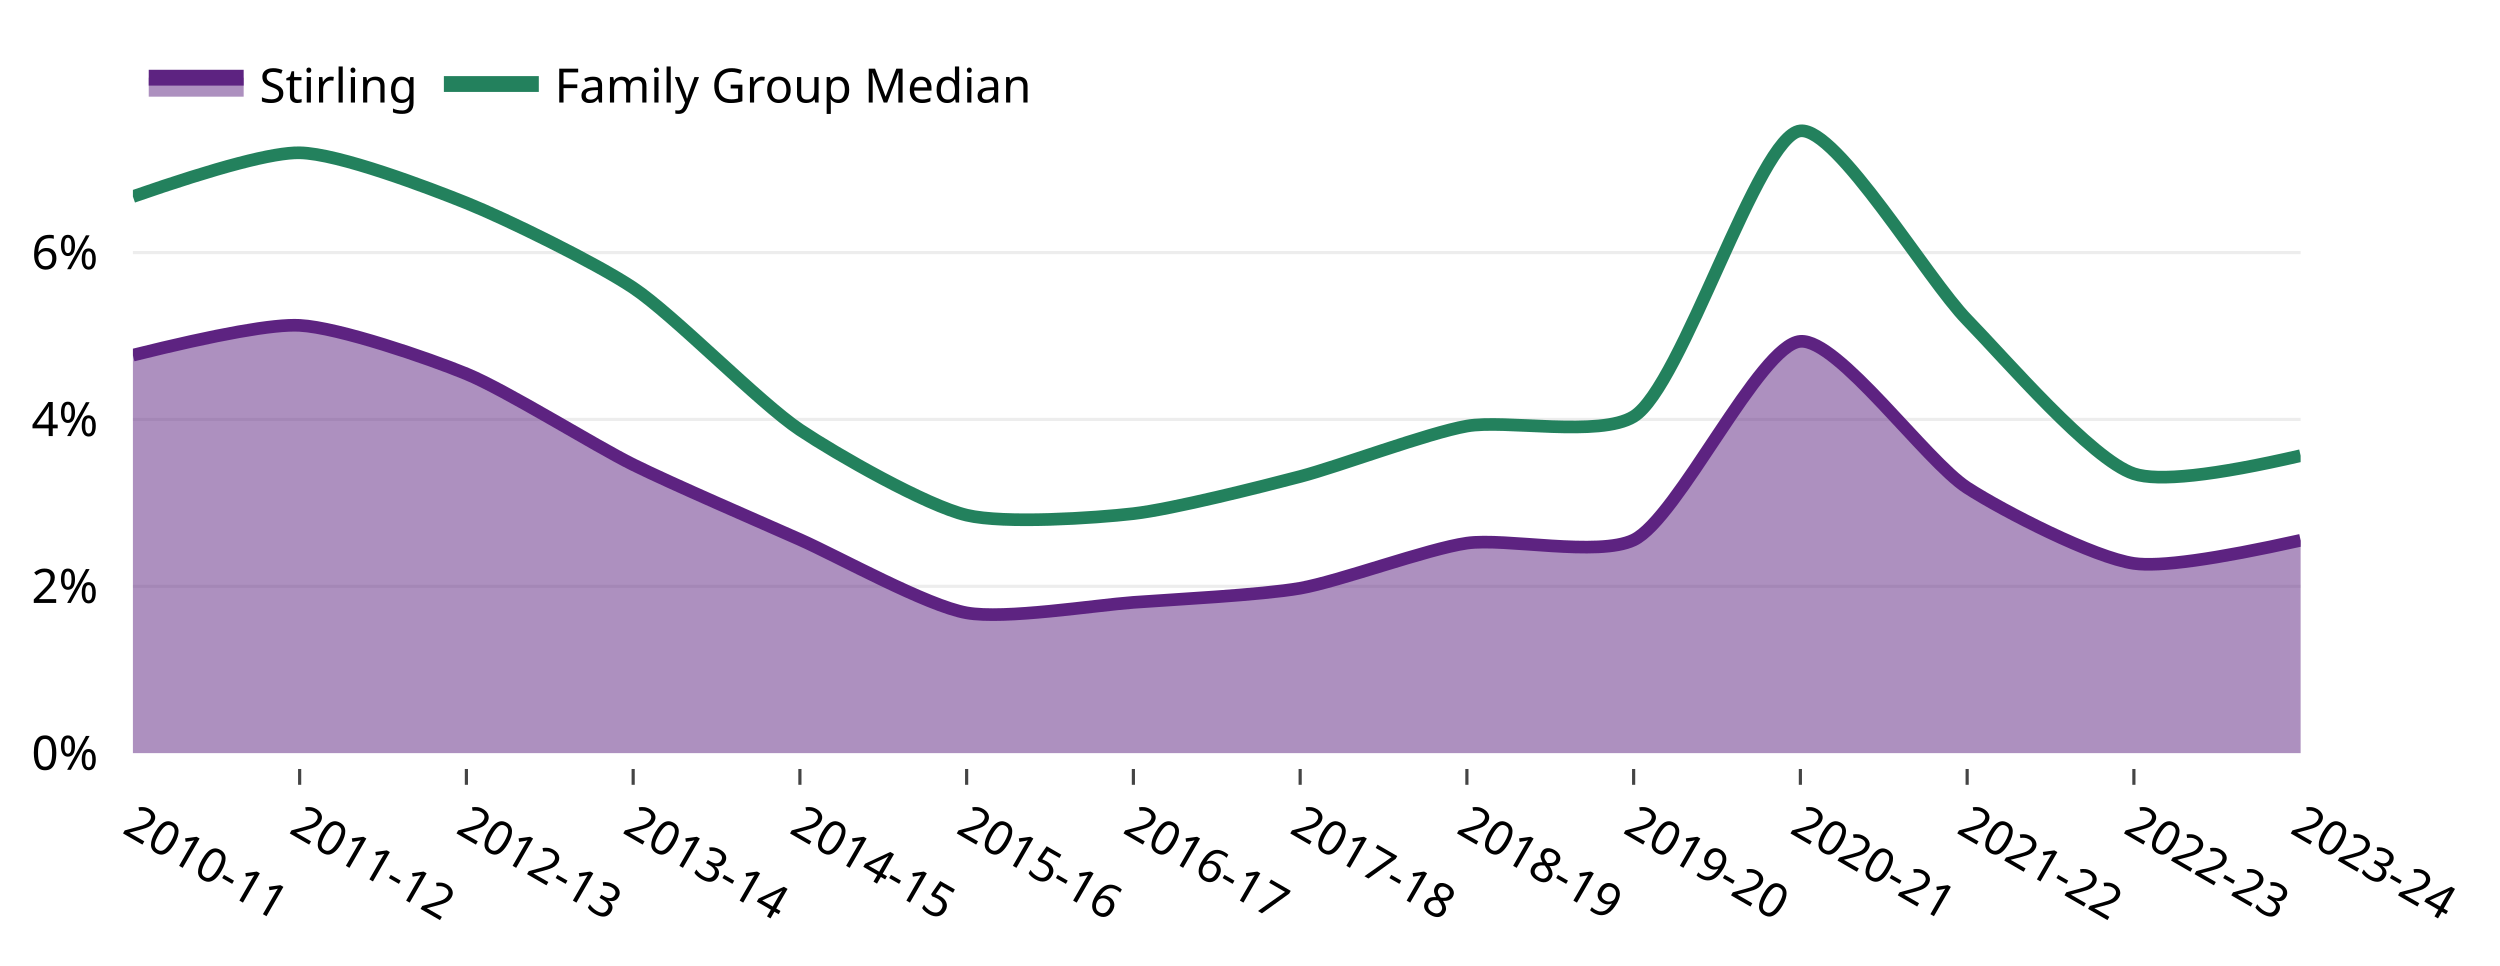
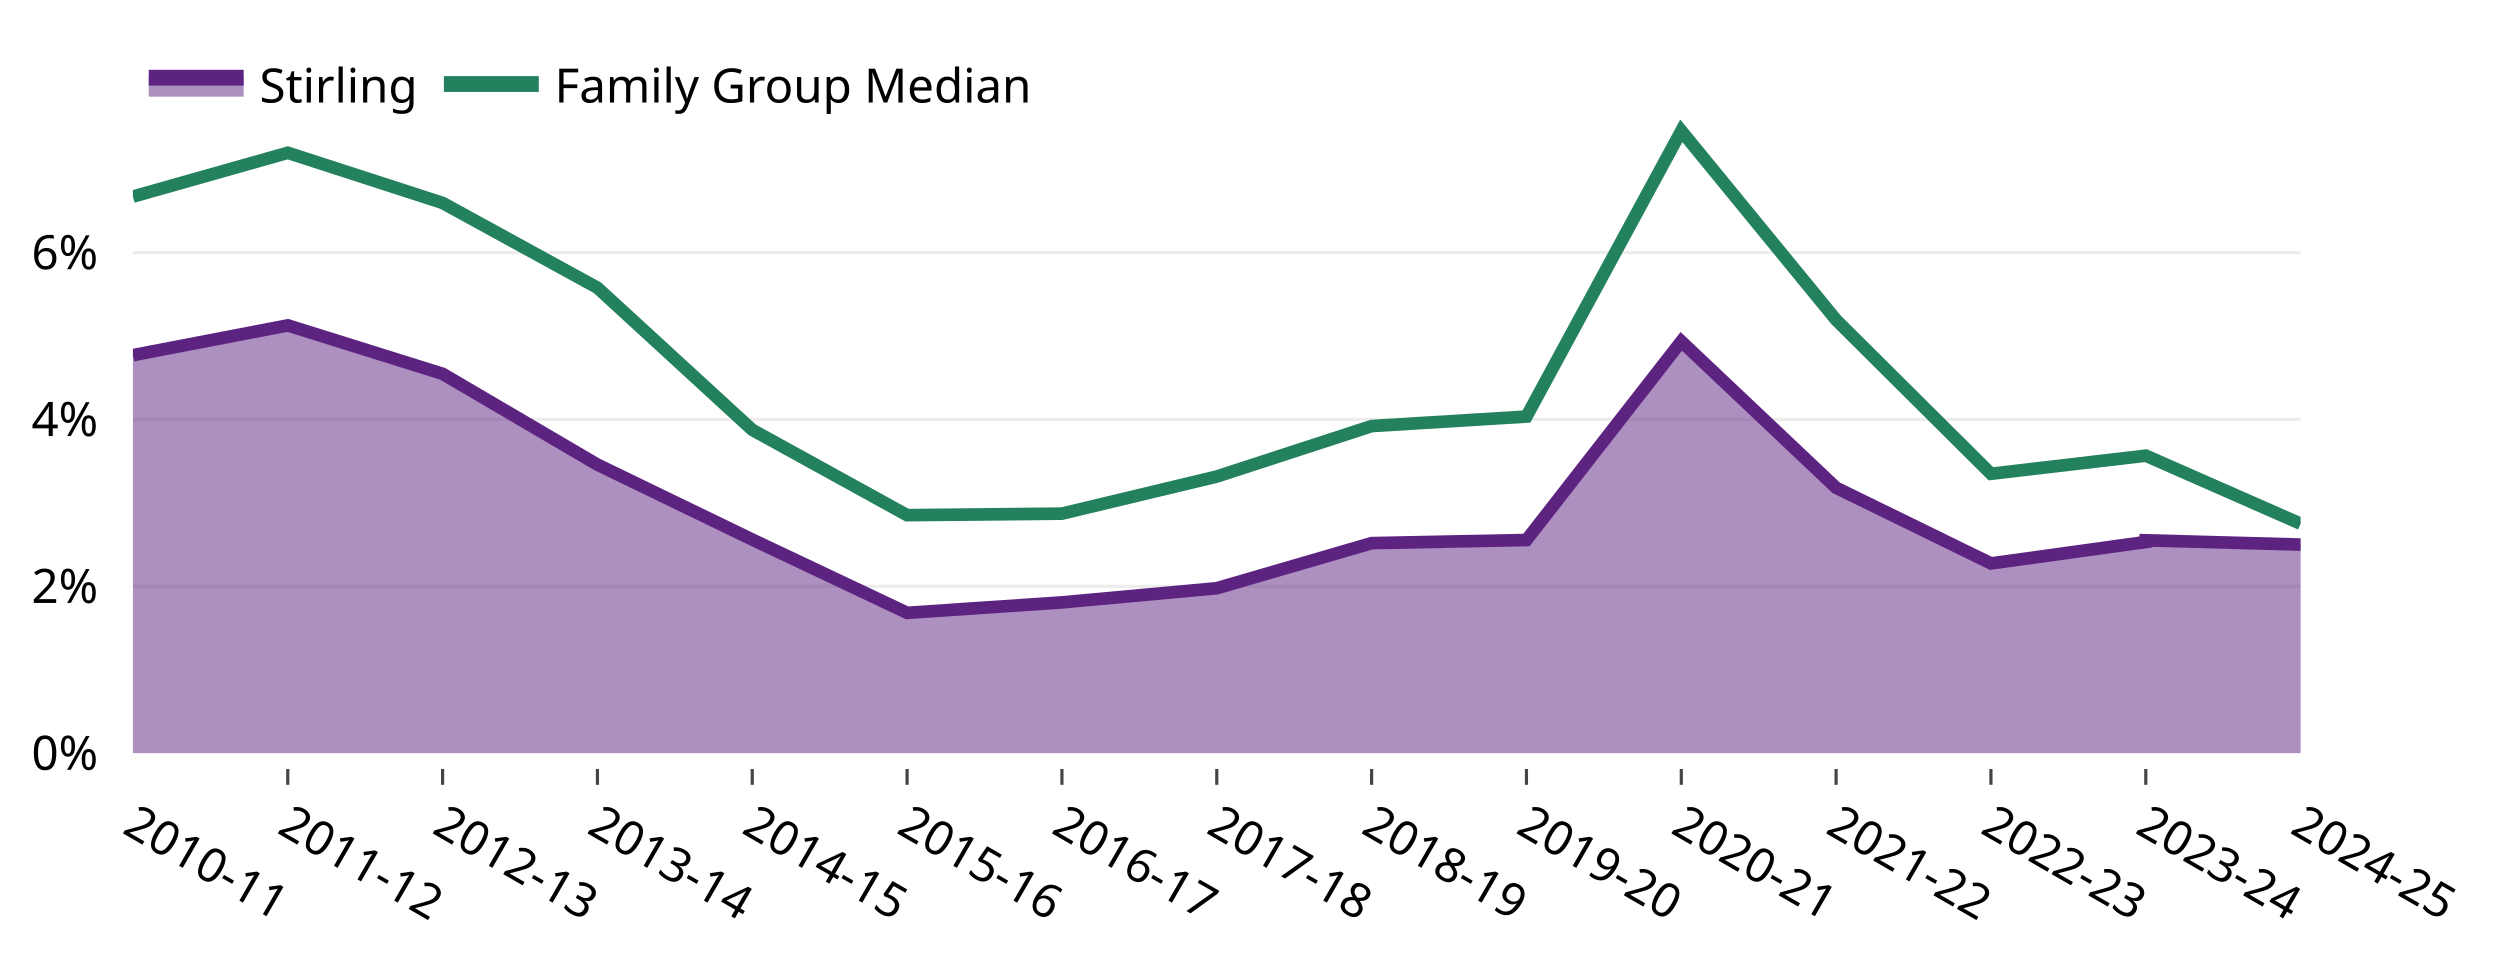
<svg xmlns="http://www.w3.org/2000/svg" class="main-svg" width="790" height="305" style="" viewBox="0 0 790 305">
  <rect x="0" y="0" width="790" height="305" style="fill: rgb(255, 255, 255); fill-opacity: 1;" />
-   <defs id="defs-c5d8ff">
+   <defs id="defs-04a93e">
    <g class="clips">
-       <clipPath id="clipc5d8ffxyplot" class="plotclip">
+       <clipPath id="clip04a93exyplot" class="plotclip">
        <rect width="685" height="207" />
      </clipPath>
-       <clipPath class="axesclip" id="clipc5d8ffx">
+       <clipPath class="axesclip" id="clip04a93ex">
        <rect x="42" y="0" width="685" height="305" />
      </clipPath>
-       <clipPath class="axesclip" id="clipc5d8ffy">
+       <clipPath class="axesclip" id="clip04a93ey">
        <rect x="0" y="31" width="790" height="207" />
      </clipPath>
-       <clipPath class="axesclip" id="clipc5d8ffxy">
+       <clipPath class="axesclip" id="clip04a93exy">
        <rect x="42" y="31" width="685" height="207" />
      </clipPath>
    </g>
    <g class="gradients" />
    <g class="patterns" />
  </defs>
  <g class="bglayer">
    <rect class="bg" x="32" y="21" width="705" height="227" style="fill: rgb(0, 0, 0); fill-opacity: 0; stroke-width: 0;" />
  </g>
  <g class="layer-below">
    <g class="imagelayer" />
    <g class="shapelayer" />
  </g>
  <g class="cartesianlayer">
    <g class="subplot xy">
      <g class="layer-subplot">
        <g class="shapelayer" />
        <g class="imagelayer" />
      </g>
      <g class="minor-gridlayer">
        <g class="x" />
        <g class="y" />
      </g>
      <g class="gridlayer">
        <g class="x">
-           <path class="xgrid crisp" transform="translate(94.69,0)" d="M0,31v207" style="stroke: rgb(255, 255, 255); stroke-opacity: 1; stroke-width: 1px;" />
-           <path class="xgrid crisp" transform="translate(147.38,0)" d="M0,31v207" style="stroke: rgb(255, 255, 255); stroke-opacity: 1; stroke-width: 1px;" />
-           <path class="xgrid crisp" transform="translate(200.08,0)" d="M0,31v207" style="stroke: rgb(255, 255, 255); stroke-opacity: 1; stroke-width: 1px;" />
-           <path class="xgrid crisp" transform="translate(252.77,0)" d="M0,31v207" style="stroke: rgb(255, 255, 255); stroke-opacity: 1; stroke-width: 1px;" />
-           <path class="xgrid crisp" transform="translate(305.46,0)" d="M0,31v207" style="stroke: rgb(255, 255, 255); stroke-opacity: 1; stroke-width: 1px;" />
-           <path class="xgrid crisp" transform="translate(358.15,0)" d="M0,31v207" style="stroke: rgb(255, 255, 255); stroke-opacity: 1; stroke-width: 1px;" />
-           <path class="xgrid crisp" transform="translate(410.85,0)" d="M0,31v207" style="stroke: rgb(255, 255, 255); stroke-opacity: 1; stroke-width: 1px;" />
-           <path class="xgrid crisp" transform="translate(463.54,0)" d="M0,31v207" style="stroke: rgb(255, 255, 255); stroke-opacity: 1; stroke-width: 1px;" />
-           <path class="xgrid crisp" transform="translate(516.23,0)" d="M0,31v207" style="stroke: rgb(255, 255, 255); stroke-opacity: 1; stroke-width: 1px;" />
-           <path class="xgrid crisp" transform="translate(568.92,0)" d="M0,31v207" style="stroke: rgb(255, 255, 255); stroke-opacity: 1; stroke-width: 1px;" />
-           <path class="xgrid crisp" transform="translate(621.62,0)" d="M0,31v207" style="stroke: rgb(255, 255, 255); stroke-opacity: 1; stroke-width: 1px;" />
-           <path class="xgrid crisp" transform="translate(674.31,0)" d="M0,31v207" style="stroke: rgb(255, 255, 255); stroke-opacity: 1; stroke-width: 1px;" />
+           <path class="xgrid crisp" transform="translate(90.93,0)" d="M0,31v207" style="stroke: rgb(255, 255, 255); stroke-opacity: 1; stroke-width: 1px;" />
+           <path class="xgrid crisp" transform="translate(139.86,0)" d="M0,31v207" style="stroke: rgb(255, 255, 255); stroke-opacity: 1; stroke-width: 1px;" />
+           <path class="xgrid crisp" transform="translate(188.79,0)" d="M0,31v207" style="stroke: rgb(255, 255, 255); stroke-opacity: 1; stroke-width: 1px;" />
+           <path class="xgrid crisp" transform="translate(237.71,0)" d="M0,31v207" style="stroke: rgb(255, 255, 255); stroke-opacity: 1; stroke-width: 1px;" />
+           <path class="xgrid crisp" transform="translate(286.64,0)" d="M0,31v207" style="stroke: rgb(255, 255, 255); stroke-opacity: 1; stroke-width: 1px;" />
+           <path class="xgrid crisp" transform="translate(335.57,0)" d="M0,31v207" style="stroke: rgb(255, 255, 255); stroke-opacity: 1; stroke-width: 1px;" />
+           <path class="xgrid crisp" transform="translate(384.5,0)" d="M0,31v207" style="stroke: rgb(255, 255, 255); stroke-opacity: 1; stroke-width: 1px;" />
+           <path class="xgrid crisp" transform="translate(433.43,0)" d="M0,31v207" style="stroke: rgb(255, 255, 255); stroke-opacity: 1; stroke-width: 1px;" />
+           <path class="xgrid crisp" transform="translate(482.36,0)" d="M0,31v207" style="stroke: rgb(255, 255, 255); stroke-opacity: 1; stroke-width: 1px;" />
+           <path class="xgrid crisp" transform="translate(531.29,0)" d="M0,31v207" style="stroke: rgb(255, 255, 255); stroke-opacity: 1; stroke-width: 1px;" />
+           <path class="xgrid crisp" transform="translate(580.21,0)" d="M0,31v207" style="stroke: rgb(255, 255, 255); stroke-opacity: 1; stroke-width: 1px;" />
+           <path class="xgrid crisp" transform="translate(629.14,0)" d="M0,31v207" style="stroke: rgb(255, 255, 255); stroke-opacity: 1; stroke-width: 1px;" />
+           <path class="xgrid crisp" transform="translate(678.07,0)" d="M0,31v207" style="stroke: rgb(255, 255, 255); stroke-opacity: 1; stroke-width: 1px;" />
        </g>
        <g class="y">
          <path class="ygrid crisp" transform="translate(0,185.27)" d="M42,0h685" style="stroke: rgb(237, 237, 237); stroke-opacity: 1; stroke-width: 1px;" />
          <path class="ygrid crisp" transform="translate(0,132.54)" d="M42,0h685" style="stroke: rgb(237, 237, 237); stroke-opacity: 1; stroke-width: 1px;" />
          <path class="ygrid crisp" transform="translate(0,79.81)" d="M42,0h685" style="stroke: rgb(237, 237, 237); stroke-opacity: 1; stroke-width: 1px;" />
        </g>
      </g>
      <g class="zerolinelayer">
        <path class="yzl zl crisp" transform="translate(0,238)" d="M42,0h685" style="stroke: rgb(255, 255, 255); stroke-opacity: 1; stroke-width: 2px;" />
      </g>
      <path class="xlines-below" />
      <path class="ylines-below" />
      <g class="overlines-below" />
      <g class="xaxislayer-below" />
      <g class="yaxislayer-below" />
      <g class="overaxes-below" />
-       <g class="plot" transform="translate(42,31)" clip-path="url(#clipc5d8ffxyplot)">
+       <g class="plot" transform="translate(42,31)" clip-path="url(#clip04a93exyplot)">
        <g class="scatterlayer mlayer">
-           <g class="trace scatter trace5494fc" style="stroke-miterlimit: 2;">
+           <g class="trace scatter trace81803b" style="stroke-miterlimit: 2;">
            <g class="fills">
              <g>
-                 <path class="js-fill" d="M685,207L0,207L0,81.23Q40.47,71.17 52.69,71.82C65.06,72.48 93.35,82.17 105.38,87.13C117.96,92.31 145.67,109.67 158.08,115.83C170.26,121.87 198.46,134.03 210.77,139.5C223.05,144.96 250.89,160.43 263.46,162.66C275.5,164.8 303.86,160.26 316.15,159.35C328.45,158.44 356.65,157.03 368.85,154.88C381.24,152.7 409.14,142.4 421.54,140.63C433.73,138.89 463.02,145 474.23,139.64C488.21,132.96 514.11,77.85 526.92,76.87C538.77,75.97 566.67,114.77 579.62,123.13C591.38,130.72 619.75,145.22 632.31,147.04Q644.36,148.79 685,139.74" style="fill: rgb(93, 35, 129); fill-opacity: 0.5; stroke-width: 0;" />
+                 <path class="js-fill" d="M685,207L0,207L0,81.23Q0,81.23 0,81.23C0,81.23 0,81.23 0,81.23C0,81.23 0,81.23 0,81.23C0,81.23 0,81.23 0,81.23C0,81.23 0,81.23 0,81.23C0,81.23 0,81.23 0,81.23C0,81.23 0,81.23 0,81.23C0,81.23 48.93,71.82 48.93,71.82C48.93,71.82 48.93,71.82 48.93,71.82C48.93,71.82 48.93,71.82 48.93,71.82C48.93,71.82 48.93,71.82 48.93,71.82C48.93,71.82 48.93,71.82 48.93,71.82C48.93,71.82 48.93,71.82 48.93,71.82C48.93,71.82 48.93,71.82 48.93,71.82C48.93,71.82 48.93,71.82 48.93,71.82C48.93,71.82 97.86,87.13 97.86,87.13C97.86,87.13 97.86,87.13 97.86,87.13C97.86,87.13 97.86,87.13 97.86,87.13C97.86,87.13 97.86,87.13 97.86,87.13C97.86,87.13 97.86,87.13 97.86,87.13C97.86,87.13 97.86,87.13 97.86,87.13C97.86,87.13 97.86,87.13 97.86,87.13C97.86,87.13 97.86,87.13 97.86,87.13C97.86,87.13 146.79,115.83 146.79,115.83C146.79,115.83 146.79,115.83 146.79,115.83C146.79,115.83 146.79,115.83 146.79,115.83C146.79,115.83 146.79,115.83 146.79,115.83C146.79,115.83 146.79,115.83 146.79,115.83C146.79,115.83 146.79,115.83 146.79,115.83C146.79,115.83 146.79,115.83 146.79,115.83C146.79,115.83 146.79,115.83 146.79,115.83C146.79,115.83 195.71,139.5 195.71,139.5C195.71,139.5 195.71,139.5 195.71,139.5C195.71,139.5 195.71,139.5 195.71,139.5C195.71,139.5 195.71,139.5 195.71,139.5C195.71,139.5 195.71,139.5 195.71,139.5C195.71,139.5 195.71,139.5 195.71,139.5C195.71,139.5 195.71,139.5 195.71,139.5C195.71,139.5 195.71,139.5 195.71,139.5C195.71,139.5 244.64,162.66 244.64,162.66C244.64,162.66 244.64,162.66 244.64,162.66C244.64,162.66 244.64,162.66 244.64,162.66C244.64,162.66 244.64,162.66 244.64,162.66C244.64,162.66 244.64,162.66 244.64,162.66C244.64,162.66 244.64,162.66 244.64,162.66C244.64,162.66 244.64,162.66 244.64,162.66C244.64,162.66 244.64,162.66 244.64,162.66C244.64,162.66 293.57,159.35 293.57,159.35C293.57,159.35 293.57,159.35 293.57,159.35C293.57,159.35 293.57,159.35 293.57,159.35C293.57,159.35 293.57,159.35 293.57,159.35C293.57,159.35 293.57,159.35 293.57,159.35C293.57,159.35 293.57,159.35 293.57,159.35C293.57,159.35 293.57,159.35 293.57,159.35C293.57,159.35 293.57,159.35 293.57,159.35C293.57,159.35 342.5,154.88 342.5,154.88C342.5,154.88 342.5,154.88 342.5,154.88C342.5,154.88 342.5,154.88 342.5,154.88C342.5,154.88 342.5,154.88 342.5,154.88C342.5,154.88 342.5,154.88 342.5,154.88C342.5,154.88 342.5,154.88 342.5,154.88C342.5,154.88 342.5,154.88 342.5,154.88C342.5,154.88 342.5,154.88 342.5,154.88C342.5,154.88 391.43,140.63 391.43,140.63C391.43,140.63 391.43,140.63 391.43,140.63C391.43,140.63 391.43,140.63 391.43,140.63C391.43,140.63 391.43,140.63 391.43,140.63C391.43,140.63 391.43,140.63 391.43,140.63C391.43,140.63 391.43,140.63 391.43,140.63C391.43,140.63 391.43,140.63 391.43,140.63C391.43,140.63 391.43,140.63 391.43,140.63C391.43,140.63 440.36,139.64 440.36,139.64C440.36,139.64 440.36,139.64 440.36,139.64C440.36,139.64 440.36,139.64 440.36,139.64C440.36,139.64 440.36,139.64 440.36,139.64C440.36,139.64 440.36,139.64 440.36,139.64C440.36,139.64 440.36,139.64 440.36,139.64C440.36,139.64 440.36,139.64 440.36,139.64C440.36,139.64 440.36,139.64 440.36,139.64C440.36,139.64 489.29,76.87 489.29,76.87C489.29,76.87 489.29,76.87 489.29,76.87C489.29,76.87 489.29,76.87 489.29,76.87C489.29,76.87 489.29,76.87 489.29,76.87C489.29,76.87 489.29,76.87 489.29,76.87C489.29,76.87 489.29,76.87 489.29,76.87C489.29,76.87 489.29,76.87 489.29,76.87C489.29,76.87 489.29,76.87 489.29,76.87C489.29,76.87 538.21,123.13 538.21,123.13C538.21,123.13 538.21,123.13 538.21,123.13C538.21,123.13 538.21,123.13 538.21,123.13C538.21,123.13 538.21,123.13 538.21,123.13C538.21,123.13 538.21,123.13 538.21,123.13C538.21,123.13 538.21,123.13 538.21,123.13C538.21,123.13 538.21,123.13 538.21,123.13C538.21,123.13 538.21,123.13 538.21,123.13C538.21,123.13 587.14,147.04 587.14,147.04C587.14,147.04 587.14,147.04 587.14,147.04C587.14,147.04 587.14,147.04 587.14,147.04C587.14,147.04 587.14,147.04 587.14,147.04C587.14,147.04 587.14,147.04 587.14,147.04C587.14,147.04 587.14,147.04 587.14,147.04C587.14,147.04 587.14,147.04 587.14,147.04C587.14,147.04 587.14,147.04 587.14,147.04C587.14,147.04 636.07,140.27 636.07,140.27C636.07,140.27 636.07,140.27 636.07,140.27C636.07,140.27 636.07,140.27 636.07,140.27C636.07,140.27 636.07,140.27 636.07,140.27C636.07,140.27 636.07,139.74 636.07,139.74C636.07,139.74 636.07,139.74 636.07,139.74C636.07,139.74 636.07,139.74 636.07,139.74C636.07,139.74 636.07,139.74 636.07,139.74Q636.07,139.74 685,141.09" style="fill: rgb(93, 35, 129); fill-opacity: 0.5; stroke-width: 0;" />
              </g>
            </g>
            <g class="errorbars" />
            <g class="lines">
-               <path class="js-line" d="M0,81.23Q40.47,71.17 52.69,71.82C65.06,72.48 93.35,82.17 105.38,87.13C117.96,92.31 145.67,109.67 158.08,115.83C170.26,121.87 198.46,134.03 210.77,139.5C223.05,144.96 250.89,160.43 263.46,162.66C275.5,164.8 303.86,160.26 316.15,159.35C328.45,158.44 356.65,157.03 368.85,154.88C381.24,152.7 409.14,142.4 421.54,140.63C433.73,138.89 463.02,145 474.23,139.64C488.21,132.96 514.11,77.85 526.92,76.87C538.77,75.97 566.67,114.77 579.62,123.13C591.38,130.72 619.75,145.22 632.31,147.04Q644.36,148.79 685,139.74" style="vector-effect: none; fill: none; stroke: rgb(93, 35, 129); stroke-opacity: 1; stroke-width: 4px; opacity: 1;" />
+               <path class="js-line" d="M0,81.23Q0,81.23 0,81.23C0,81.23 0,81.23 0,81.23C0,81.23 0,81.23 0,81.23C0,81.23 0,81.23 0,81.23C0,81.23 0,81.23 0,81.23C0,81.23 0,81.23 0,81.23C0,81.23 0,81.23 0,81.23C0,81.23 48.93,71.82 48.93,71.82C48.93,71.82 48.93,71.82 48.93,71.82C48.93,71.82 48.93,71.82 48.93,71.82C48.93,71.82 48.93,71.82 48.93,71.82C48.93,71.82 48.93,71.82 48.93,71.82C48.93,71.82 48.93,71.82 48.93,71.82C48.93,71.82 48.93,71.82 48.93,71.82C48.93,71.82 48.93,71.82 48.93,71.82C48.93,71.82 97.86,87.13 97.86,87.13C97.86,87.13 97.86,87.13 97.86,87.13C97.86,87.13 97.86,87.13 97.86,87.13C97.86,87.13 97.86,87.13 97.86,87.13C97.86,87.13 97.86,87.13 97.86,87.13C97.86,87.13 97.86,87.13 97.86,87.13C97.86,87.13 97.86,87.13 97.86,87.13C97.86,87.13 97.86,87.13 97.86,87.13C97.86,87.13 146.79,115.83 146.79,115.83C146.79,115.83 146.79,115.83 146.79,115.83C146.79,115.83 146.79,115.83 146.79,115.83C146.79,115.83 146.79,115.83 146.79,115.83C146.79,115.83 146.79,115.83 146.79,115.83C146.79,115.83 146.79,115.83 146.79,115.83C146.79,115.83 146.79,115.83 146.79,115.83C146.79,115.83 146.79,115.83 146.79,115.83C146.79,115.83 195.71,139.5 195.71,139.5C195.71,139.5 195.71,139.5 195.71,139.5C195.71,139.5 195.71,139.5 195.71,139.5C195.71,139.5 195.71,139.5 195.71,139.5C195.71,139.5 195.71,139.5 195.71,139.5C195.71,139.5 195.71,139.5 195.71,139.5C195.71,139.5 195.71,139.5 195.71,139.5C195.71,139.5 195.71,139.5 195.71,139.5C195.71,139.5 244.64,162.66 244.64,162.66C244.64,162.66 244.64,162.66 244.64,162.66C244.64,162.66 244.64,162.66 244.64,162.66C244.64,162.66 244.64,162.66 244.64,162.66C244.64,162.66 244.64,162.66 244.64,162.66C244.64,162.66 244.64,162.66 244.64,162.66C244.64,162.66 244.64,162.66 244.64,162.66C244.64,162.66 244.64,162.66 244.64,162.66C244.64,162.66 293.57,159.35 293.57,159.35C293.57,159.35 293.57,159.35 293.57,159.35C293.57,159.35 293.57,159.35 293.57,159.35C293.57,159.35 293.57,159.35 293.57,159.35C293.57,159.35 293.57,159.35 293.57,159.35C293.57,159.35 293.57,159.35 293.57,159.35C293.57,159.35 293.57,159.35 293.57,159.35C293.57,159.35 293.57,159.35 293.57,159.35C293.57,159.35 342.5,154.88 342.5,154.88C342.5,154.88 342.5,154.88 342.5,154.88C342.5,154.88 342.5,154.88 342.5,154.88C342.5,154.88 342.5,154.88 342.5,154.88C342.5,154.88 342.5,154.88 342.5,154.88C342.5,154.88 342.5,154.88 342.5,154.88C342.5,154.88 342.5,154.88 342.5,154.88C342.5,154.88 342.5,154.88 342.5,154.88C342.5,154.88 391.43,140.63 391.43,140.63C391.43,140.63 391.43,140.63 391.43,140.63C391.43,140.63 391.43,140.63 391.43,140.63C391.43,140.63 391.43,140.63 391.43,140.63C391.43,140.63 391.43,140.63 391.43,140.63C391.43,140.63 391.43,140.63 391.43,140.63C391.43,140.63 391.43,140.63 391.43,140.63C391.43,140.63 391.43,140.63 391.43,140.63C391.43,140.63 440.36,139.64 440.36,139.64C440.36,139.64 440.36,139.64 440.36,139.64C440.36,139.64 440.36,139.64 440.36,139.64C440.36,139.64 440.36,139.64 440.36,139.64C440.36,139.64 440.36,139.64 440.36,139.64C440.36,139.64 440.36,139.64 440.36,139.64C440.36,139.64 440.36,139.64 440.36,139.64C440.36,139.64 440.36,139.64 440.36,139.64C440.36,139.64 489.29,76.87 489.29,76.87C489.29,76.87 489.29,76.87 489.29,76.87C489.29,76.87 489.29,76.87 489.29,76.87C489.29,76.87 489.29,76.87 489.29,76.87C489.29,76.87 489.29,76.87 489.29,76.87C489.29,76.87 489.29,76.87 489.29,76.87C489.29,76.87 489.29,76.87 489.29,76.87C489.29,76.87 489.29,76.87 489.29,76.87C489.29,76.87 538.21,123.13 538.21,123.13C538.21,123.13 538.21,123.13 538.21,123.13C538.21,123.13 538.21,123.13 538.21,123.13C538.21,123.13 538.21,123.13 538.21,123.13C538.21,123.13 538.21,123.13 538.21,123.13C538.21,123.13 538.21,123.13 538.21,123.13C538.21,123.13 538.21,123.13 538.21,123.13C538.21,123.13 538.21,123.13 538.21,123.13C538.21,123.13 587.14,147.04 587.14,147.04C587.14,147.04 587.14,147.04 587.14,147.04C587.14,147.04 587.14,147.04 587.14,147.04C587.14,147.04 587.14,147.04 587.14,147.04C587.14,147.04 587.14,147.04 587.14,147.04C587.14,147.04 587.14,147.04 587.14,147.04C587.14,147.04 587.14,147.04 587.14,147.04C587.14,147.04 587.14,147.04 587.14,147.04C587.14,147.04 636.07,140.27 636.07,140.27C636.07,140.27 636.07,140.27 636.07,140.27C636.07,140.27 636.07,140.27 636.07,140.27C636.07,140.27 636.07,140.27 636.07,140.27C636.07,140.27 636.07,139.74 636.07,139.74C636.07,139.74 636.07,139.74 636.07,139.74C636.07,139.74 636.07,139.74 636.07,139.74C636.07,139.74 636.07,139.74 636.07,139.74Q636.07,139.74 685,141.09" style="vector-effect: none; fill: none; stroke: rgb(93, 35, 129); stroke-opacity: 1; stroke-width: 4px; opacity: 1;" />
            </g>
            <g class="points" />
            <g class="text" />
          </g>
-           <g class="trace scatter trace2c789a" style="stroke-miterlimit: 2; opacity: 1;">
+           <g class="trace scatter trace2695cb" style="stroke-miterlimit: 2; opacity: 1;">
            <g class="fills" />
            <g class="errorbars" />
            <g class="lines">
-               <path class="js-line" d="M0,31.12Q40.43,17.06 52.69,17.28C65.02,17.5 93.3,28.28 105.38,33.13C117.9,38.15 146.23,52.04 158.08,59.94C170.9,68.49 197.96,96.26 210.77,104.83C222.62,112.75 250.79,128.8 263.46,131.79C275.42,134.61 303.93,132.71 316.15,131.31C328.52,129.89 356.61,122.79 368.85,119.58C381.21,116.34 409.11,105.84 421.54,103.64C433.71,101.48 463.41,107.26 474.23,100.63C489.45,91.3 513.67,11.64 526.92,10.35C538.49,9.22 566.98,57.17 579.62,70.09C591.61,82.35 618.94,114.3 632.31,118.71Q643.81,122.5 685,112.99" style="vector-effect: none; fill: none; stroke: rgb(35, 129, 93); stroke-opacity: 1; stroke-width: 4px; opacity: 1;" />
+               <path class="js-line" d="M0,31.12Q0,31.12 0,31.12C0,31.12 0,31.12 0,31.12C0,31.12 0,31.12 0,31.12C0,31.12 0,31.12 0,31.12C0,31.12 0,31.12 0,31.12C0,31.12 0,31.12 0,31.12C0,31.12 0,31.12 0,31.12C0,31.12 48.93,17.28 48.93,17.28C48.93,17.28 48.93,17.28 48.93,17.28C48.93,17.28 48.93,17.28 48.93,17.28C48.93,17.28 48.93,17.28 48.93,17.28C48.93,17.28 48.93,17.28 48.93,17.28C48.93,17.28 48.93,17.28 48.93,17.28C48.93,17.28 48.93,17.28 48.93,17.28C48.93,17.28 48.93,17.28 48.93,17.28C48.93,17.28 97.86,33.13 97.86,33.13C97.86,33.13 97.86,33.13 97.86,33.13C97.86,33.13 97.86,33.13 97.86,33.13C97.86,33.13 97.86,33.13 97.86,33.13C97.86,33.13 97.86,33.13 97.86,33.13C97.86,33.13 97.86,33.13 97.86,33.13C97.86,33.13 97.86,33.13 97.86,33.13C97.86,33.13 97.86,33.13 97.86,33.13C97.86,33.13 146.79,59.94 146.79,59.94C146.79,59.94 146.79,59.94 146.79,59.94C146.79,59.94 146.79,59.94 146.79,59.94C146.79,59.94 146.79,59.94 146.79,59.94C146.79,59.94 146.79,59.94 146.79,59.94C146.79,59.94 146.79,59.94 146.79,59.94C146.79,59.94 146.79,59.94 146.79,59.94C146.79,59.94 146.79,59.94 146.79,59.94C146.79,59.94 195.71,104.83 195.71,104.83C195.71,104.83 195.71,104.83 195.71,104.83C195.71,104.83 195.71,104.83 195.71,104.83C195.71,104.83 195.71,104.83 195.71,104.83C195.71,104.83 195.71,104.83 195.71,104.83C195.71,104.83 195.71,104.83 195.71,104.83C195.71,104.83 195.71,104.83 195.71,104.83C195.71,104.83 195.71,104.83 195.71,104.83C195.71,104.83 244.64,131.79 244.64,131.79C244.64,131.79 244.64,131.79 244.64,131.79C244.64,131.79 244.64,131.79 244.64,131.79C244.64,131.79 244.64,131.79 244.64,131.79C244.64,131.79 244.64,131.79 244.64,131.79C244.64,131.79 244.64,131.79 244.64,131.79C244.64,131.79 244.64,131.79 244.64,131.79C244.64,131.79 244.64,131.79 244.64,131.79C244.64,131.79 293.57,131.31 293.57,131.31C293.57,131.31 293.57,131.31 293.57,131.31C293.57,131.31 293.57,131.31 293.57,131.31C293.57,131.31 293.57,131.31 293.57,131.31C293.57,131.31 293.57,131.31 293.57,131.31C293.57,131.31 293.57,131.31 293.57,131.31C293.57,131.31 293.57,131.31 293.57,131.31C293.57,131.31 293.57,131.31 293.57,131.31C293.57,131.31 342.5,119.58 342.5,119.58C342.5,119.58 342.5,119.58 342.5,119.58C342.5,119.58 342.5,119.58 342.5,119.58C342.5,119.58 342.5,119.58 342.5,119.58C342.5,119.58 342.5,119.58 342.5,119.58C342.5,119.58 342.5,119.58 342.5,119.58C342.5,119.58 342.5,119.58 342.5,119.58C342.5,119.58 342.5,119.58 342.5,119.58C342.5,119.58 391.43,103.64 391.43,103.64C391.43,103.64 391.43,103.64 391.43,103.64C391.43,103.64 391.43,103.64 391.43,103.64C391.43,103.64 391.43,103.64 391.43,103.64C391.43,103.64 391.43,103.64 391.43,103.64C391.43,103.64 391.43,103.64 391.43,103.64C391.43,103.64 391.43,103.64 391.43,103.64C391.43,103.64 391.43,103.64 391.43,103.64C391.43,103.64 440.36,100.63 440.36,100.63C440.36,100.63 440.36,100.63 440.36,100.63C440.36,100.63 440.36,100.63 440.36,100.63C440.36,100.63 440.36,100.63 440.36,100.63C440.36,100.63 440.36,100.63 440.36,100.63C440.36,100.63 440.36,100.63 440.36,100.63C440.36,100.63 440.36,100.63 440.36,100.63C440.36,100.63 440.36,100.63 440.36,100.63C440.36,100.63 489.29,10.35 489.29,10.35C489.29,10.35 489.29,10.35 489.29,10.35C489.29,10.35 489.29,10.35 489.29,10.35C489.29,10.35 489.29,10.35 489.29,10.35C489.29,10.35 489.29,10.35 489.29,10.35C489.29,10.35 489.29,10.35 489.29,10.35C489.29,10.35 489.29,10.35 489.29,10.35C489.29,10.35 489.29,10.35 489.29,10.35C489.29,10.35 538.21,70.09 538.21,70.09C538.21,70.09 538.21,70.09 538.21,70.09C538.21,70.09 538.21,70.09 538.21,70.09C538.21,70.09 538.21,70.09 538.21,70.09C538.21,70.09 538.21,70.09 538.21,70.09C538.21,70.09 538.21,70.09 538.21,70.09C538.21,70.09 538.21,70.09 538.21,70.09C538.21,70.09 538.21,70.09 538.21,70.09C538.21,70.09 587.14,118.71 587.14,118.71C587.14,118.71 587.14,118.71 587.14,118.71C587.14,118.71 587.14,118.71 587.14,118.71C587.14,118.71 587.14,118.71 587.14,118.71C587.14,118.71 587.14,118.71 587.14,118.71C587.14,118.71 587.14,118.71 587.14,118.71C587.14,118.71 587.14,118.71 587.14,118.71C587.14,118.71 587.14,118.71 587.14,118.71C587.14,118.71 636.07,112.99 636.07,112.99C636.07,112.99 636.07,112.99 636.07,112.99C636.07,112.99 636.07,112.99 636.07,112.99C636.07,112.99 636.07,112.99 636.07,112.99C636.07,112.99 636.07,112.99 636.07,112.99C636.07,112.99 636.07,112.99 636.07,112.99C636.07,112.99 636.07,112.99 636.07,112.99C636.07,112.99 636.07,112.99 636.07,112.99Q636.07,112.99 685,134.5" style="vector-effect: none; fill: none; stroke: rgb(35, 129, 93); stroke-opacity: 1; stroke-width: 4px; opacity: 1;" />
            </g>
            <g class="points" />
            <g class="text" />
          </g>
        </g>
      </g>
      <g class="overplot" />
      <path class="xlines-above crisp" d="" style="fill: none; stroke-width: 1px; stroke: rgb(0, 0, 0); stroke-opacity: 0;" />
      <path class="ylines-above crisp" d="M0,0" style="fill: none;" />
      <g class="overlines-above" />
      <g class="xaxislayer-above">
-         <path class="xtick ticks crisp" d="M0,248v-5" transform="translate(94.69,0)" style="stroke: rgb(68, 68, 68); stroke-opacity: 1; stroke-width: 1px;" />
-         <path class="xtick ticks crisp" d="M0,248v-5" transform="translate(147.38,0)" style="stroke: rgb(68, 68, 68); stroke-opacity: 1; stroke-width: 1px;" />
-         <path class="xtick ticks crisp" d="M0,248v-5" transform="translate(200.08,0)" style="stroke: rgb(68, 68, 68); stroke-opacity: 1; stroke-width: 1px;" />
-         <path class="xtick ticks crisp" d="M0,248v-5" transform="translate(252.77,0)" style="stroke: rgb(68, 68, 68); stroke-opacity: 1; stroke-width: 1px;" />
-         <path class="xtick ticks crisp" d="M0,248v-5" transform="translate(305.46,0)" style="stroke: rgb(68, 68, 68); stroke-opacity: 1; stroke-width: 1px;" />
-         <path class="xtick ticks crisp" d="M0,248v-5" transform="translate(358.15,0)" style="stroke: rgb(68, 68, 68); stroke-opacity: 1; stroke-width: 1px;" />
-         <path class="xtick ticks crisp" d="M0,248v-5" transform="translate(410.85,0)" style="stroke: rgb(68, 68, 68); stroke-opacity: 1; stroke-width: 1px;" />
-         <path class="xtick ticks crisp" d="M0,248v-5" transform="translate(463.54,0)" style="stroke: rgb(68, 68, 68); stroke-opacity: 1; stroke-width: 1px;" />
-         <path class="xtick ticks crisp" d="M0,248v-5" transform="translate(516.23,0)" style="stroke: rgb(68, 68, 68); stroke-opacity: 1; stroke-width: 1px;" />
-         <path class="xtick ticks crisp" d="M0,248v-5" transform="translate(568.92,0)" style="stroke: rgb(68, 68, 68); stroke-opacity: 1; stroke-width: 1px;" />
-         <path class="xtick ticks crisp" d="M0,248v-5" transform="translate(621.62,0)" style="stroke: rgb(68, 68, 68); stroke-opacity: 1; stroke-width: 1px;" />
-         <path class="xtick ticks crisp" d="M0,248v-5" transform="translate(674.31,0)" style="stroke: rgb(68, 68, 68); stroke-opacity: 1; stroke-width: 1px;" />
+         <path class="xtick ticks crisp" d="M0,248v-5" transform="translate(90.93,0)" style="stroke: rgb(68, 68, 68); stroke-opacity: 1; stroke-width: 1px;" />
+         <path class="xtick ticks crisp" d="M0,248v-5" transform="translate(139.86,0)" style="stroke: rgb(68, 68, 68); stroke-opacity: 1; stroke-width: 1px;" />
+         <path class="xtick ticks crisp" d="M0,248v-5" transform="translate(188.79,0)" style="stroke: rgb(68, 68, 68); stroke-opacity: 1; stroke-width: 1px;" />
+         <path class="xtick ticks crisp" d="M0,248v-5" transform="translate(237.71,0)" style="stroke: rgb(68, 68, 68); stroke-opacity: 1; stroke-width: 1px;" />
+         <path class="xtick ticks crisp" d="M0,248v-5" transform="translate(286.64,0)" style="stroke: rgb(68, 68, 68); stroke-opacity: 1; stroke-width: 1px;" />
+         <path class="xtick ticks crisp" d="M0,248v-5" transform="translate(335.57,0)" style="stroke: rgb(68, 68, 68); stroke-opacity: 1; stroke-width: 1px;" />
+         <path class="xtick ticks crisp" d="M0,248v-5" transform="translate(384.5,0)" style="stroke: rgb(68, 68, 68); stroke-opacity: 1; stroke-width: 1px;" />
+         <path class="xtick ticks crisp" d="M0,248v-5" transform="translate(433.43,0)" style="stroke: rgb(68, 68, 68); stroke-opacity: 1; stroke-width: 1px;" />
+         <path class="xtick ticks crisp" d="M0,248v-5" transform="translate(482.36,0)" style="stroke: rgb(68, 68, 68); stroke-opacity: 1; stroke-width: 1px;" />
+         <path class="xtick ticks crisp" d="M0,248v-5" transform="translate(531.29,0)" style="stroke: rgb(68, 68, 68); stroke-opacity: 1; stroke-width: 1px;" />
+         <path class="xtick ticks crisp" d="M0,248v-5" transform="translate(580.21,0)" style="stroke: rgb(68, 68, 68); stroke-opacity: 1; stroke-width: 1px;" />
+         <path class="xtick ticks crisp" d="M0,248v-5" transform="translate(629.14,0)" style="stroke: rgb(68, 68, 68); stroke-opacity: 1; stroke-width: 1px;" />
+         <path class="xtick ticks crisp" d="M0,248v-5" transform="translate(678.07,0)" style="stroke: rgb(68, 68, 68); stroke-opacity: 1; stroke-width: 1px;" />
        <g class="xtick">
          <text text-anchor="start" x="0" y="264" transform="translate(42,0) rotate(30,0,256.5)" style="font-family: 'Segoe UI Semibold'; font-size: 15px; fill: rgb(0, 0, 0); fill-opacity: 1; white-space: pre; opacity: 1;">2010-11</text>
        </g>
        <g class="xtick">
-           <text text-anchor="start" x="0" y="264" transform="translate(94.69,0) rotate(30,0,256.5)" style="font-family: 'Segoe UI Semibold'; font-size: 15px; fill: rgb(0, 0, 0); fill-opacity: 1; white-space: pre; opacity: 1;">2011-12</text>
-         </g>
-         <g class="xtick">
-           <text text-anchor="start" x="0" y="264" transform="translate(147.38,0) rotate(30,0,256.5)" style="font-family: 'Segoe UI Semibold'; font-size: 15px; fill: rgb(0, 0, 0); fill-opacity: 1; white-space: pre; opacity: 1;">2012-13</text>
-         </g>
-         <g class="xtick">
-           <text text-anchor="start" x="0" y="264" transform="translate(200.08,0) rotate(30,0,256.5)" style="font-family: 'Segoe UI Semibold'; font-size: 15px; fill: rgb(0, 0, 0); fill-opacity: 1; white-space: pre; opacity: 1;">2013-14</text>
-         </g>
-         <g class="xtick">
-           <text text-anchor="start" x="0" y="264" transform="translate(252.77,0) rotate(30,0,256.5)" style="font-family: 'Segoe UI Semibold'; font-size: 15px; fill: rgb(0, 0, 0); fill-opacity: 1; white-space: pre; opacity: 1;">2014-15</text>
-         </g>
-         <g class="xtick">
-           <text text-anchor="start" x="0" y="264" transform="translate(305.46,0) rotate(30,0,256.5)" style="font-family: 'Segoe UI Semibold'; font-size: 15px; fill: rgb(0, 0, 0); fill-opacity: 1; white-space: pre; opacity: 1;">2015-16</text>
-         </g>
-         <g class="xtick">
-           <text text-anchor="start" x="0" y="264" transform="translate(358.15,0) rotate(30,0,256.5)" style="font-family: 'Segoe UI Semibold'; font-size: 15px; fill: rgb(0, 0, 0); fill-opacity: 1; white-space: pre; opacity: 1;">2016-17</text>
-         </g>
-         <g class="xtick">
-           <text text-anchor="start" x="0" y="264" transform="translate(410.85,0) rotate(30,0,256.5)" style="font-family: 'Segoe UI Semibold'; font-size: 15px; fill: rgb(0, 0, 0); fill-opacity: 1; white-space: pre; opacity: 1;">2017-18</text>
-         </g>
-         <g class="xtick">
-           <text text-anchor="start" x="0" y="264" transform="translate(463.54,0) rotate(30,0,256.5)" style="font-family: 'Segoe UI Semibold'; font-size: 15px; fill: rgb(0, 0, 0); fill-opacity: 1; white-space: pre; opacity: 1;">2018-19</text>
-         </g>
-         <g class="xtick">
-           <text text-anchor="start" x="0" y="264" transform="translate(516.23,0) rotate(30,0,256.5)" style="font-family: 'Segoe UI Semibold'; font-size: 15px; fill: rgb(0, 0, 0); fill-opacity: 1; white-space: pre; opacity: 1;">2019-20</text>
-         </g>
-         <g class="xtick">
-           <text text-anchor="start" x="0" y="264" transform="translate(568.92,0) rotate(30,0,256.5)" style="font-family: 'Segoe UI Semibold'; font-size: 15px; fill: rgb(0, 0, 0); fill-opacity: 1; white-space: pre; opacity: 1;">2020-21</text>
-         </g>
-         <g class="xtick">
-           <text text-anchor="start" x="0" y="264" transform="translate(621.62,0) rotate(30,0,256.5)" style="font-family: 'Segoe UI Semibold'; font-size: 15px; fill: rgb(0, 0, 0); fill-opacity: 1; white-space: pre; opacity: 1;">2021-22</text>
-         </g>
-         <g class="xtick">
-           <text text-anchor="start" x="0" y="264" transform="translate(674.31,0) rotate(30,0,256.5)" style="font-family: 'Segoe UI Semibold'; font-size: 15px; fill: rgb(0, 0, 0); fill-opacity: 1; white-space: pre; opacity: 1;">2022-23</text>
-         </g>
-         <g class="xtick">
-           <text text-anchor="start" x="0" y="264" transform="translate(727,0) rotate(30,0,256.5)" style="font-family: 'Segoe UI Semibold'; font-size: 15px; fill: rgb(0, 0, 0); fill-opacity: 1; white-space: pre; opacity: 1;">2023-24</text>
+           <text text-anchor="start" x="0" y="264" transform="translate(90.93,0) rotate(30,0,256.5)" style="font-family: 'Segoe UI Semibold'; font-size: 15px; fill: rgb(0, 0, 0); fill-opacity: 1; white-space: pre; opacity: 1;">2011-12</text>
+         </g>
+         <g class="xtick">
+           <text text-anchor="start" x="0" y="264" transform="translate(139.86,0) rotate(30,0,256.5)" style="font-family: 'Segoe UI Semibold'; font-size: 15px; fill: rgb(0, 0, 0); fill-opacity: 1; white-space: pre; opacity: 1;">2012-13</text>
+         </g>
+         <g class="xtick">
+           <text text-anchor="start" x="0" y="264" transform="translate(188.79,0) rotate(30,0,256.5)" style="font-family: 'Segoe UI Semibold'; font-size: 15px; fill: rgb(0, 0, 0); fill-opacity: 1; white-space: pre; opacity: 1;">2013-14</text>
+         </g>
+         <g class="xtick">
+           <text text-anchor="start" x="0" y="264" transform="translate(237.71,0) rotate(30,0,256.5)" style="font-family: 'Segoe UI Semibold'; font-size: 15px; fill: rgb(0, 0, 0); fill-opacity: 1; white-space: pre; opacity: 1;">2014-15</text>
+         </g>
+         <g class="xtick">
+           <text text-anchor="start" x="0" y="264" transform="translate(286.64,0) rotate(30,0,256.5)" style="font-family: 'Segoe UI Semibold'; font-size: 15px; fill: rgb(0, 0, 0); fill-opacity: 1; white-space: pre; opacity: 1;">2015-16</text>
+         </g>
+         <g class="xtick">
+           <text text-anchor="start" x="0" y="264" transform="translate(335.57,0) rotate(30,0,256.5)" style="font-family: 'Segoe UI Semibold'; font-size: 15px; fill: rgb(0, 0, 0); fill-opacity: 1; white-space: pre; opacity: 1;">2016-17</text>
+         </g>
+         <g class="xtick">
+           <text text-anchor="start" x="0" y="264" transform="translate(384.5,0) rotate(30,0,256.5)" style="font-family: 'Segoe UI Semibold'; font-size: 15px; fill: rgb(0, 0, 0); fill-opacity: 1; white-space: pre; opacity: 1;">2017-18</text>
+         </g>
+         <g class="xtick">
+           <text text-anchor="start" x="0" y="264" transform="translate(433.43,0) rotate(30,0,256.5)" style="font-family: 'Segoe UI Semibold'; font-size: 15px; fill: rgb(0, 0, 0); fill-opacity: 1; white-space: pre; opacity: 1;">2018-19</text>
+         </g>
+         <g class="xtick">
+           <text text-anchor="start" x="0" y="264" transform="translate(482.36,0) rotate(30,0,256.5)" style="font-family: 'Segoe UI Semibold'; font-size: 15px; fill: rgb(0, 0, 0); fill-opacity: 1; white-space: pre; opacity: 1;">2019-20</text>
+         </g>
+         <g class="xtick">
+           <text text-anchor="start" x="0" y="264" transform="translate(531.29,0) rotate(30,0,256.5)" style="font-family: 'Segoe UI Semibold'; font-size: 15px; fill: rgb(0, 0, 0); fill-opacity: 1; white-space: pre; opacity: 1;">2020-21</text>
+         </g>
+         <g class="xtick">
+           <text text-anchor="start" x="0" y="264" transform="translate(580.21,0) rotate(30,0,256.5)" style="font-family: 'Segoe UI Semibold'; font-size: 15px; fill: rgb(0, 0, 0); fill-opacity: 1; white-space: pre; opacity: 1;">2021-22</text>
+         </g>
+         <g class="xtick">
+           <text text-anchor="start" x="0" y="264" transform="translate(629.14,0) rotate(30,0,256.5)" style="font-family: 'Segoe UI Semibold'; font-size: 15px; fill: rgb(0, 0, 0); fill-opacity: 1; white-space: pre; opacity: 1;">2022-23</text>
+         </g>
+         <g class="xtick">
+           <text text-anchor="start" x="0" y="264" transform="translate(678.07,0) rotate(30,0,256.5)" style="font-family: 'Segoe UI Semibold'; font-size: 15px; fill: rgb(0, 0, 0); fill-opacity: 1; white-space: pre; opacity: 1;">2023-24</text>
+         </g>
+         <g class="xtick">
+           <text text-anchor="start" x="0" y="264" transform="translate(727,0) rotate(30,0,256.5)" style="font-family: 'Segoe UI Semibold'; font-size: 15px; fill: rgb(0, 0, 0); fill-opacity: 1; white-space: pre; opacity: 1;">2024-25</text>
        </g>
      </g>
      <g class="yaxislayer-above">
        <g class="ytick">
          <text text-anchor="end" x="31" y="5.25" transform="translate(0,238)" style="font-family: 'Segoe UI Semibold'; font-size: 15px; fill: rgb(0, 0, 0); fill-opacity: 1; white-space: pre; opacity: 1;">0%</text>
        </g>
        <g class="ytick">
          <text text-anchor="end" x="31" y="5.25" style="font-family: 'Segoe UI Semibold'; font-size: 15px; fill: rgb(0, 0, 0); fill-opacity: 1; white-space: pre; opacity: 1;" transform="translate(0,185.27)">2%</text>
        </g>
        <g class="ytick">
          <text text-anchor="end" x="31" y="5.25" style="font-family: 'Segoe UI Semibold'; font-size: 15px; fill: rgb(0, 0, 0); fill-opacity: 1; white-space: pre; opacity: 1;" transform="translate(0,132.54)">4%</text>
        </g>
        <g class="ytick">
          <text text-anchor="end" x="31" y="5.25" style="font-family: 'Segoe UI Semibold'; font-size: 15px; fill: rgb(0, 0, 0); fill-opacity: 1; white-space: pre; opacity: 1;" transform="translate(0,79.81)">6%</text>
        </g>
      </g>
      <g class="overaxes-above" />
    </g>
  </g>
  <g class="polarlayer" />
  <g class="smithlayer" />
  <g class="ternarylayer" />
  <g class="geolayer" />
  <g class="funnelarealayer" />
  <g class="pielayer" />
  <g class="iciclelayer" />
  <g class="treemaplayer" />
  <g class="sunburstlayer" />
  <g class="glimages" />
-   <defs id="topdefs-c5d8ff">
+   <defs id="topdefs-04a93e">
    <g class="clips" />
-     <clipPath id="legendc5d8ff">
+     <clipPath id="legend04a93e">
      <rect width="285" height="33" x="0" y="0" />
    </clipPath>
  </defs>
  <g class="layer-above">
    <g class="imagelayer" />
    <g class="shapelayer" />
  </g>
  <g class="infolayer">
    <g class="legend" pointer-events="all" transform="translate(42,10.3)">
      <rect class="bg" shape-rendering="crispEdges" width="285" height="33" x="0" y="0" style="stroke: rgb(68, 68, 68); stroke-opacity: 1; fill: rgb(0, 0, 0); fill-opacity: 0; stroke-width: 0px;" />
-       <g class="scrollbox" transform="" clip-path="url(#legendc5d8ff)">
+       <g class="scrollbox" transform="" clip-path="url(#legend04a93e)">
        <g class="groups">
          <g class="traces" transform="translate(0,16.25)" style="opacity: 1;">
            <text class="legendtext" text-anchor="start" x="40" y="5.85" style="font-family: 'Segoe UI Semibold'; font-size: 15px; fill: rgb(0, 0, 0); fill-opacity: 1; white-space: pre;">Stirling</text>
            <g class="layers">
              <g class="legendfill">
                <path class="js-fill" d="M5,-2h30v6h-30z" style="stroke-width: 0; fill: rgb(93, 35, 129); fill-opacity: 0.5;" />
              </g>
              <g class="legendlines">
                <path class="js-line" d="M5,-2h30" style="fill: none; stroke: rgb(93, 35, 129); stroke-opacity: 1; stroke-width: 5px;" />
              </g>
              <g class="legendsymbols">
                <g class="legendpoints" />
              </g>
            </g>
            <rect class="legendtoggle" x="0" y="-11.25" width="90.766" height="22.5" style="fill: rgb(0, 0, 0); fill-opacity: 0;" />
          </g>
          <g class="traces" transform="translate(93.26562,16.25)" style="opacity: 1;">
            <text class="legendtext" text-anchor="start" x="40" y="5.85" style="font-family: 'Segoe UI Semibold'; font-size: 15px; fill: rgb(0, 0, 0); fill-opacity: 1; white-space: pre;">Family Group Median</text>
            <g class="layers" style="opacity: 1;">
              <g class="legendfill" />
              <g class="legendlines">
                <path class="js-line" d="M5,0h30" style="fill: none; stroke: rgb(35, 129, 93); stroke-opacity: 1; stroke-width: 5px;" />
              </g>
              <g class="legendsymbols">
                <g class="legendpoints" />
              </g>
            </g>
            <rect class="legendtoggle" x="0" y="-11.25" width="188.609" height="22.5" style="fill: rgb(0, 0, 0); fill-opacity: 0;" />
          </g>
        </g>
      </g>
      <rect class="scrollbar" rx="20" ry="3" width="0" height="0" x="0" y="0" style="fill: rgb(128, 139, 164); fill-opacity: 1;" />
    </g>
    <g class="g-gtitle" />
    <g class="g-xtitle" />
    <g class="g-ytitle" />
  </g>
</svg>
